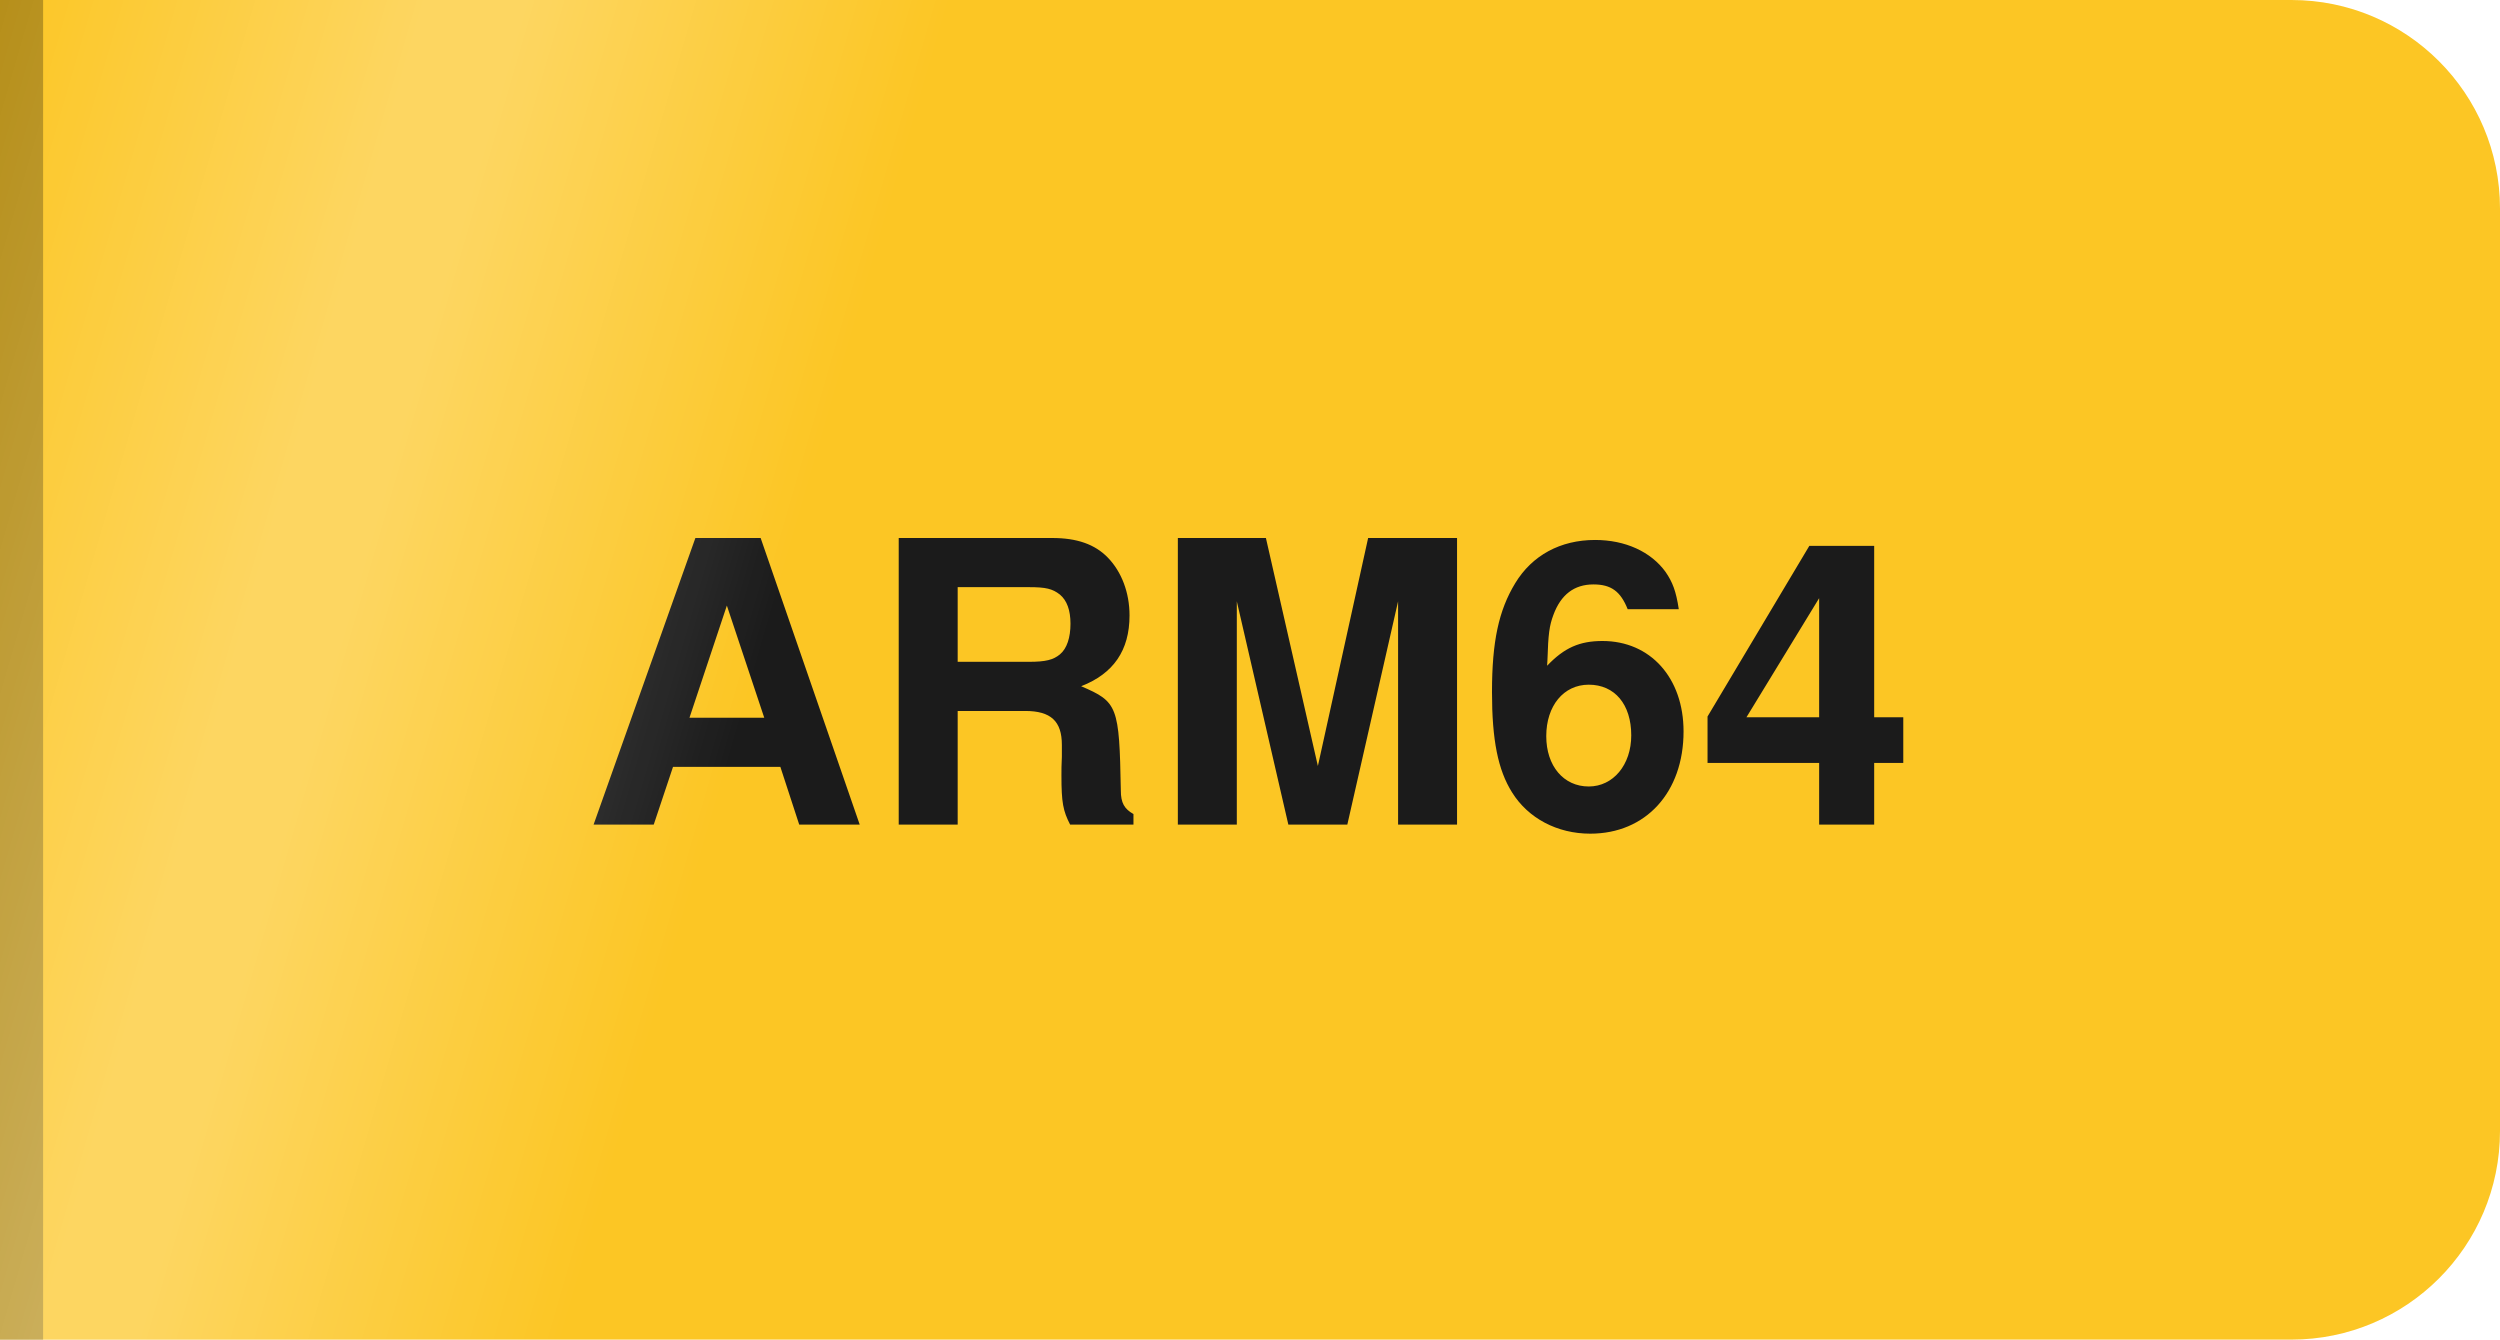
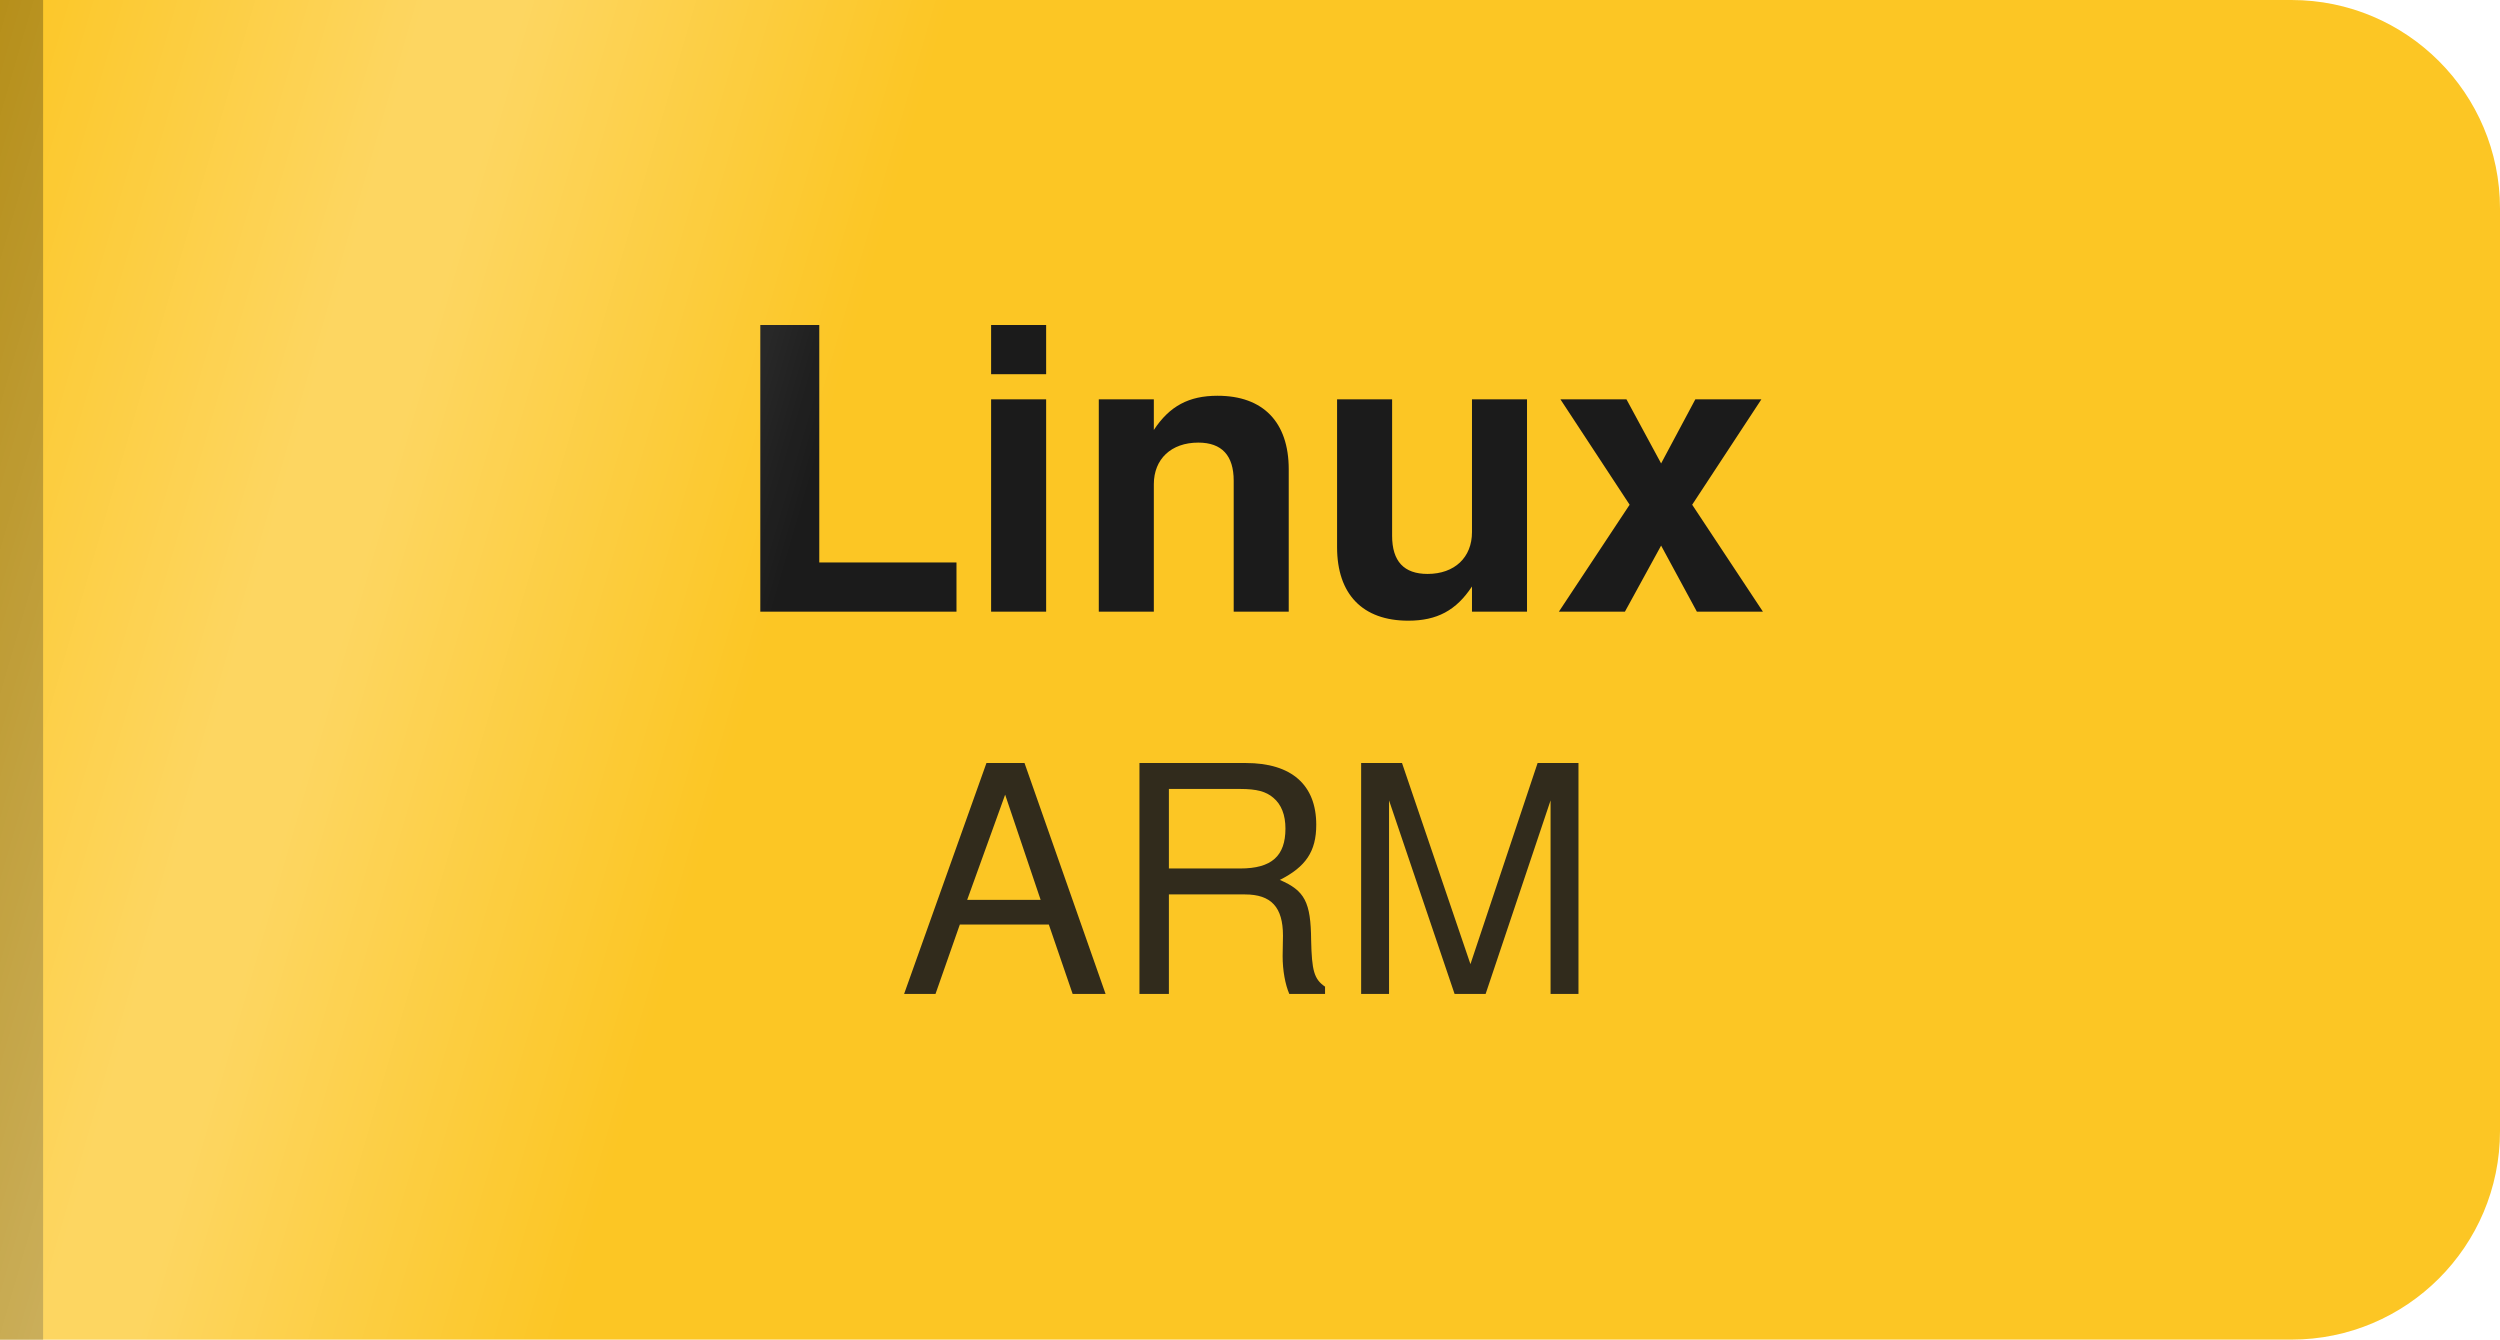
<svg xmlns="http://www.w3.org/2000/svg" viewBox="0 0 457.783 245.3" width="457.783" height="245.3" role="img" aria-label="Download for Linux on ARM">
  <defs>
    <clipPath id="edge">
      <path d="M0,0 H419.583 A38.2,38.2 0 0 1 457.783,38.2 V207.1 A38.2,38.2 0 0 1 419.583,245.3 H0 V0 Z" />
    </clipPath>
    <linearGradient id="sheen" x1="0" y1="0" x2="1" y2="0">
      <stop offset="0" stop-color="#fff" stop-opacity="0" />
      <stop offset="0.45" stop-color="#fff" stop-opacity="0.28" />
      <stop offset="0.55" stop-color="#fff" stop-opacity="0.28" />
      <stop offset="1" stop-color="#fff" stop-opacity="0" />
    </linearGradient>
  </defs>
  <style>
    @keyframes pass {
      0%       { transform: translateX(-278.4px); }
      11.02%   { transform: translateX(736.2px); }
      100%     { transform: translateX(736.2px); }
    }
    .band { animation: pass 7s linear 2.373s infinite backwards; }
    @media (prefers-reduced-motion: reduce) {
      .band { animation: none; opacity: 0; }
    }
  </style>
  <path d="M0,0 H419.583 A38.2,38.2 0 0 1 457.783,38.2 V207.1 A38.2,38.2 0 0 1 419.583,245.3 H0 V0 Z" fill="#fcc624" />
  <rect width="7.893" height="245.3" fill="#000" fill-opacity="0.28" />
-   <text x="228.892" y="151" text-anchor="middle" font-family="-apple-system, BlinkMacSystemFont, 'Segoe UI', Helvetica, Arial, sans-serif" font-size="72" font-weight="700" fill="#1b1b1b">ARM64</text>
+   <text x="228.892" y="112" text-anchor="middle" font-family="-apple-system, BlinkMacSystemFont, 'Segoe UI', Helvetica, Arial, sans-serif" font-size="72" font-weight="700" fill="#1b1b1b">Linux</text>
+   <text x="228.892" y="182" text-anchor="middle" font-family="-apple-system, BlinkMacSystemFont, 'Segoe UI', Helvetica, Arial, sans-serif" font-size="58" font-weight="400" fill="#1b1b1b" fill-opacity="0.9">ARM</text>
  <g clip-path="url(#edge)">
    <g class="band">
      <rect x="0" y="-60" width="173.6" height="365.3" fill="url(#sheen)" transform="skewX(-16)" />
    </g>
  </g>
</svg>
